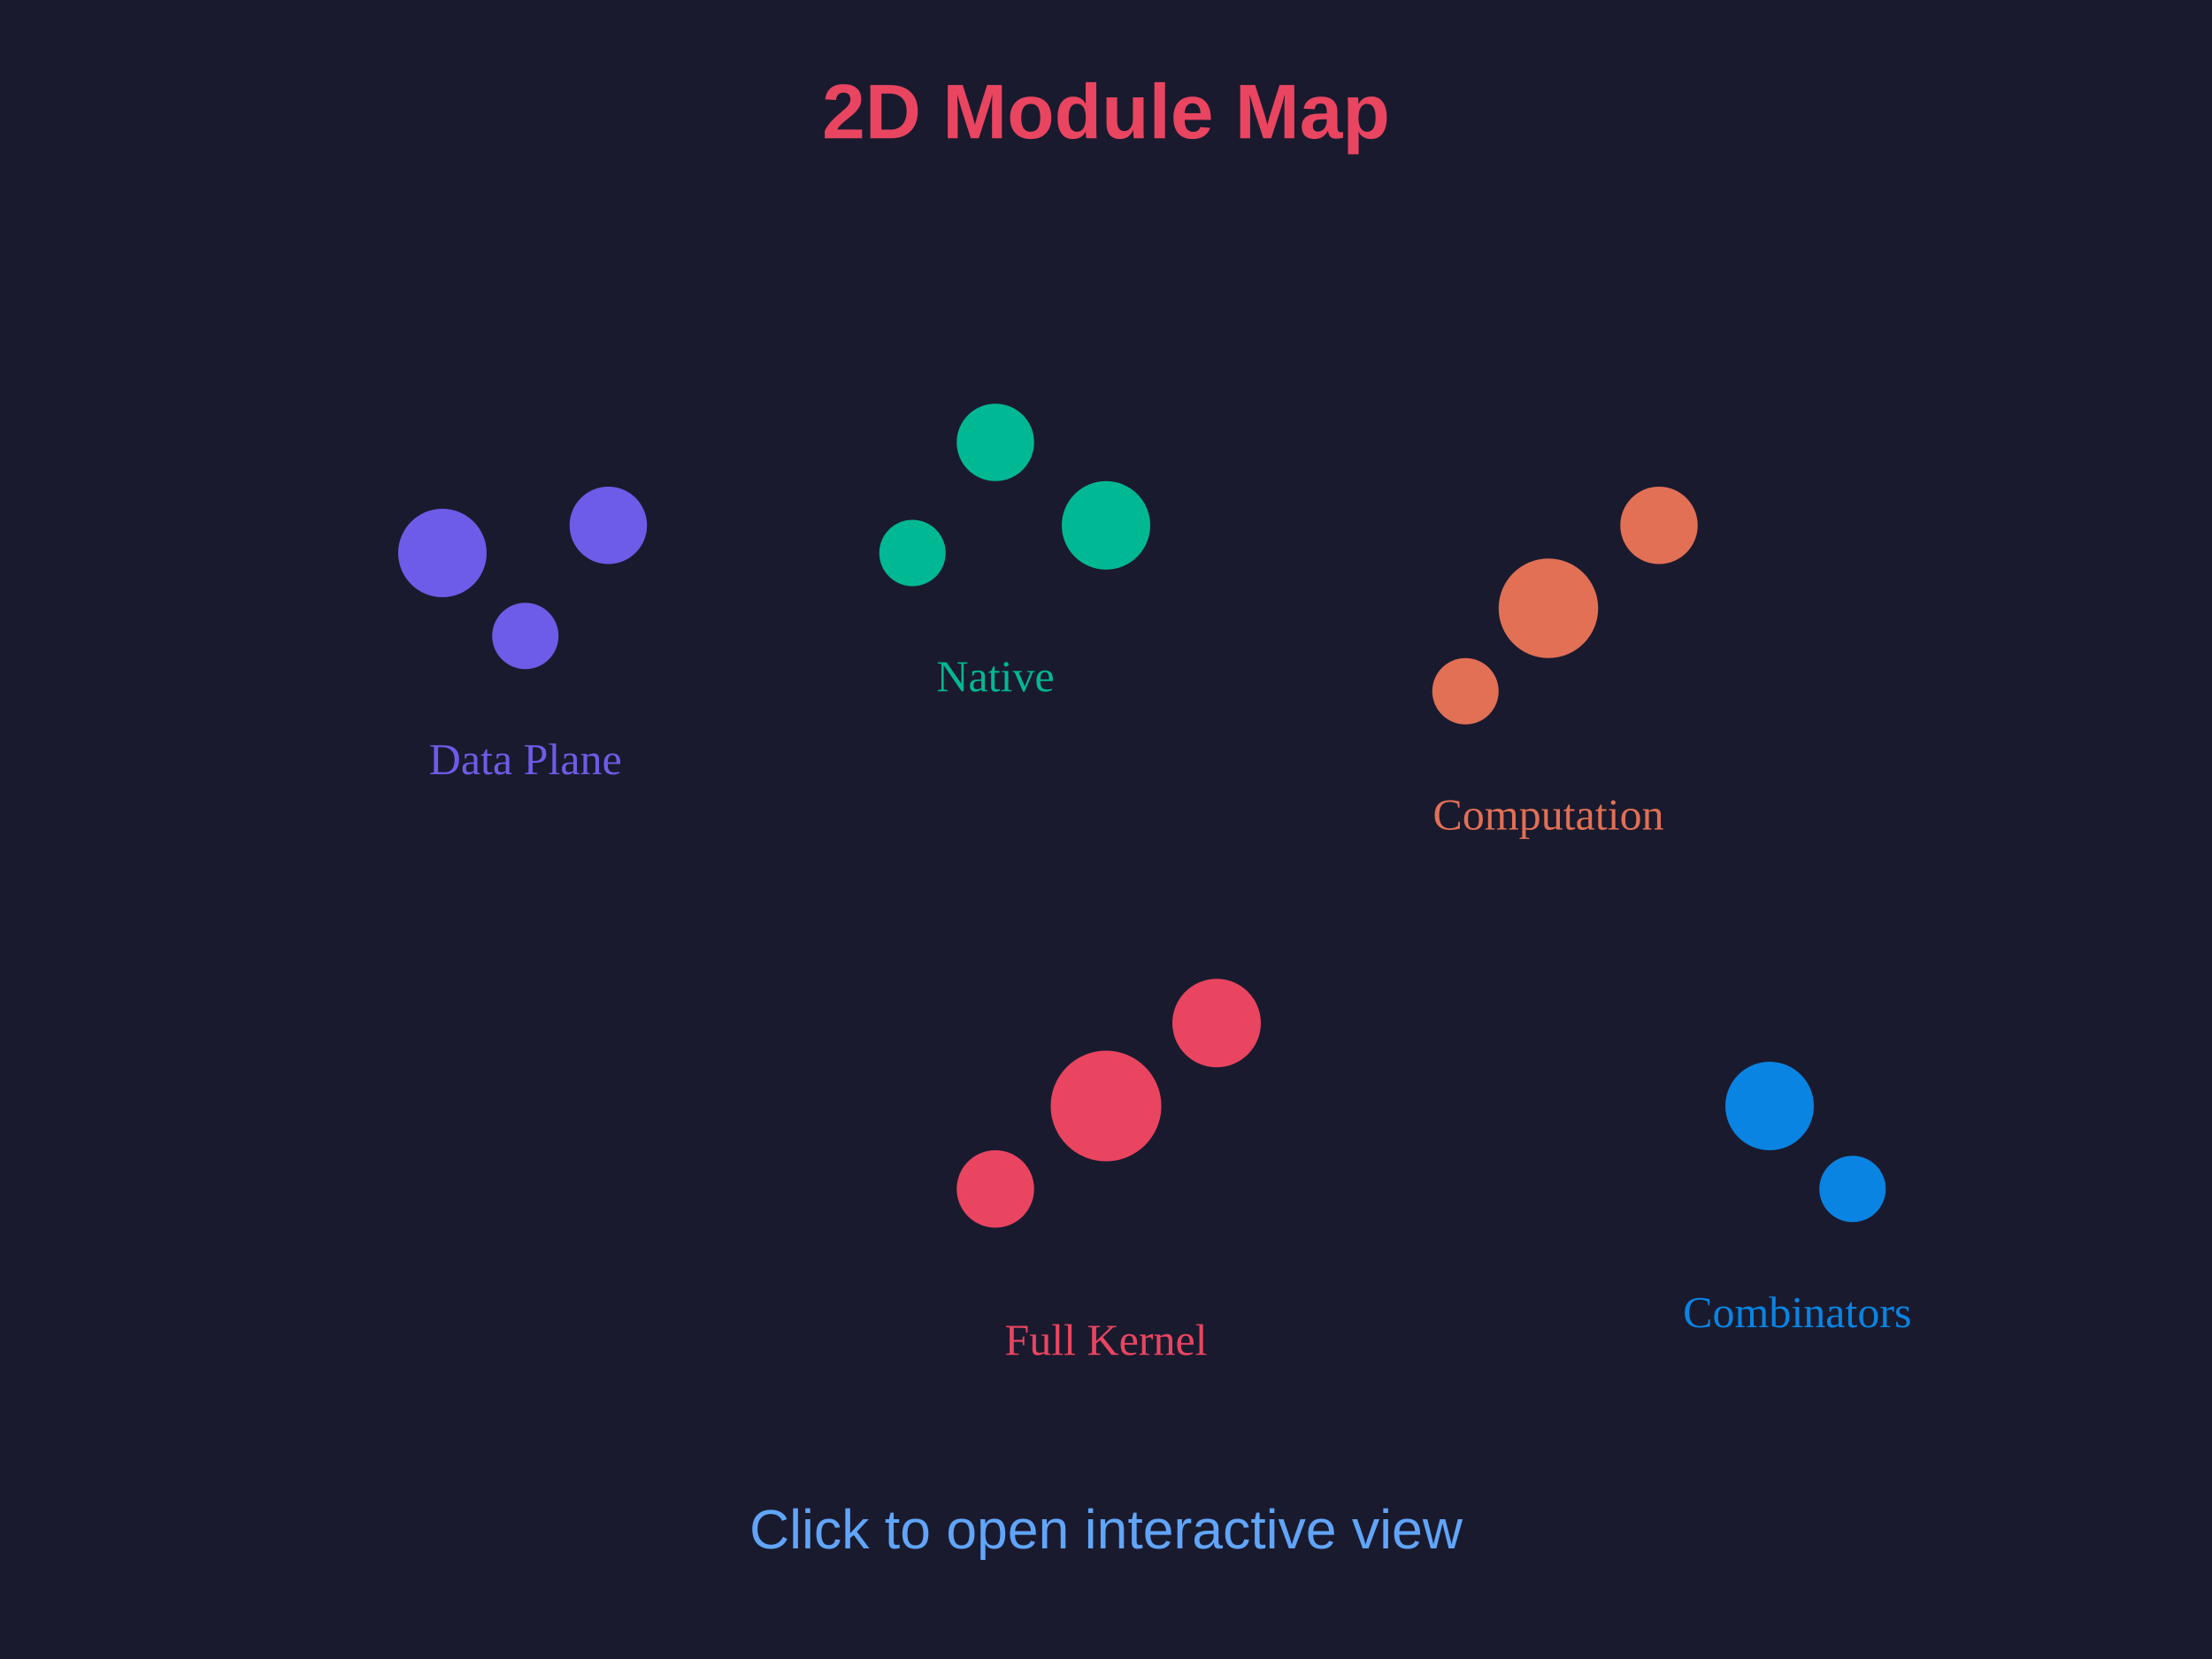
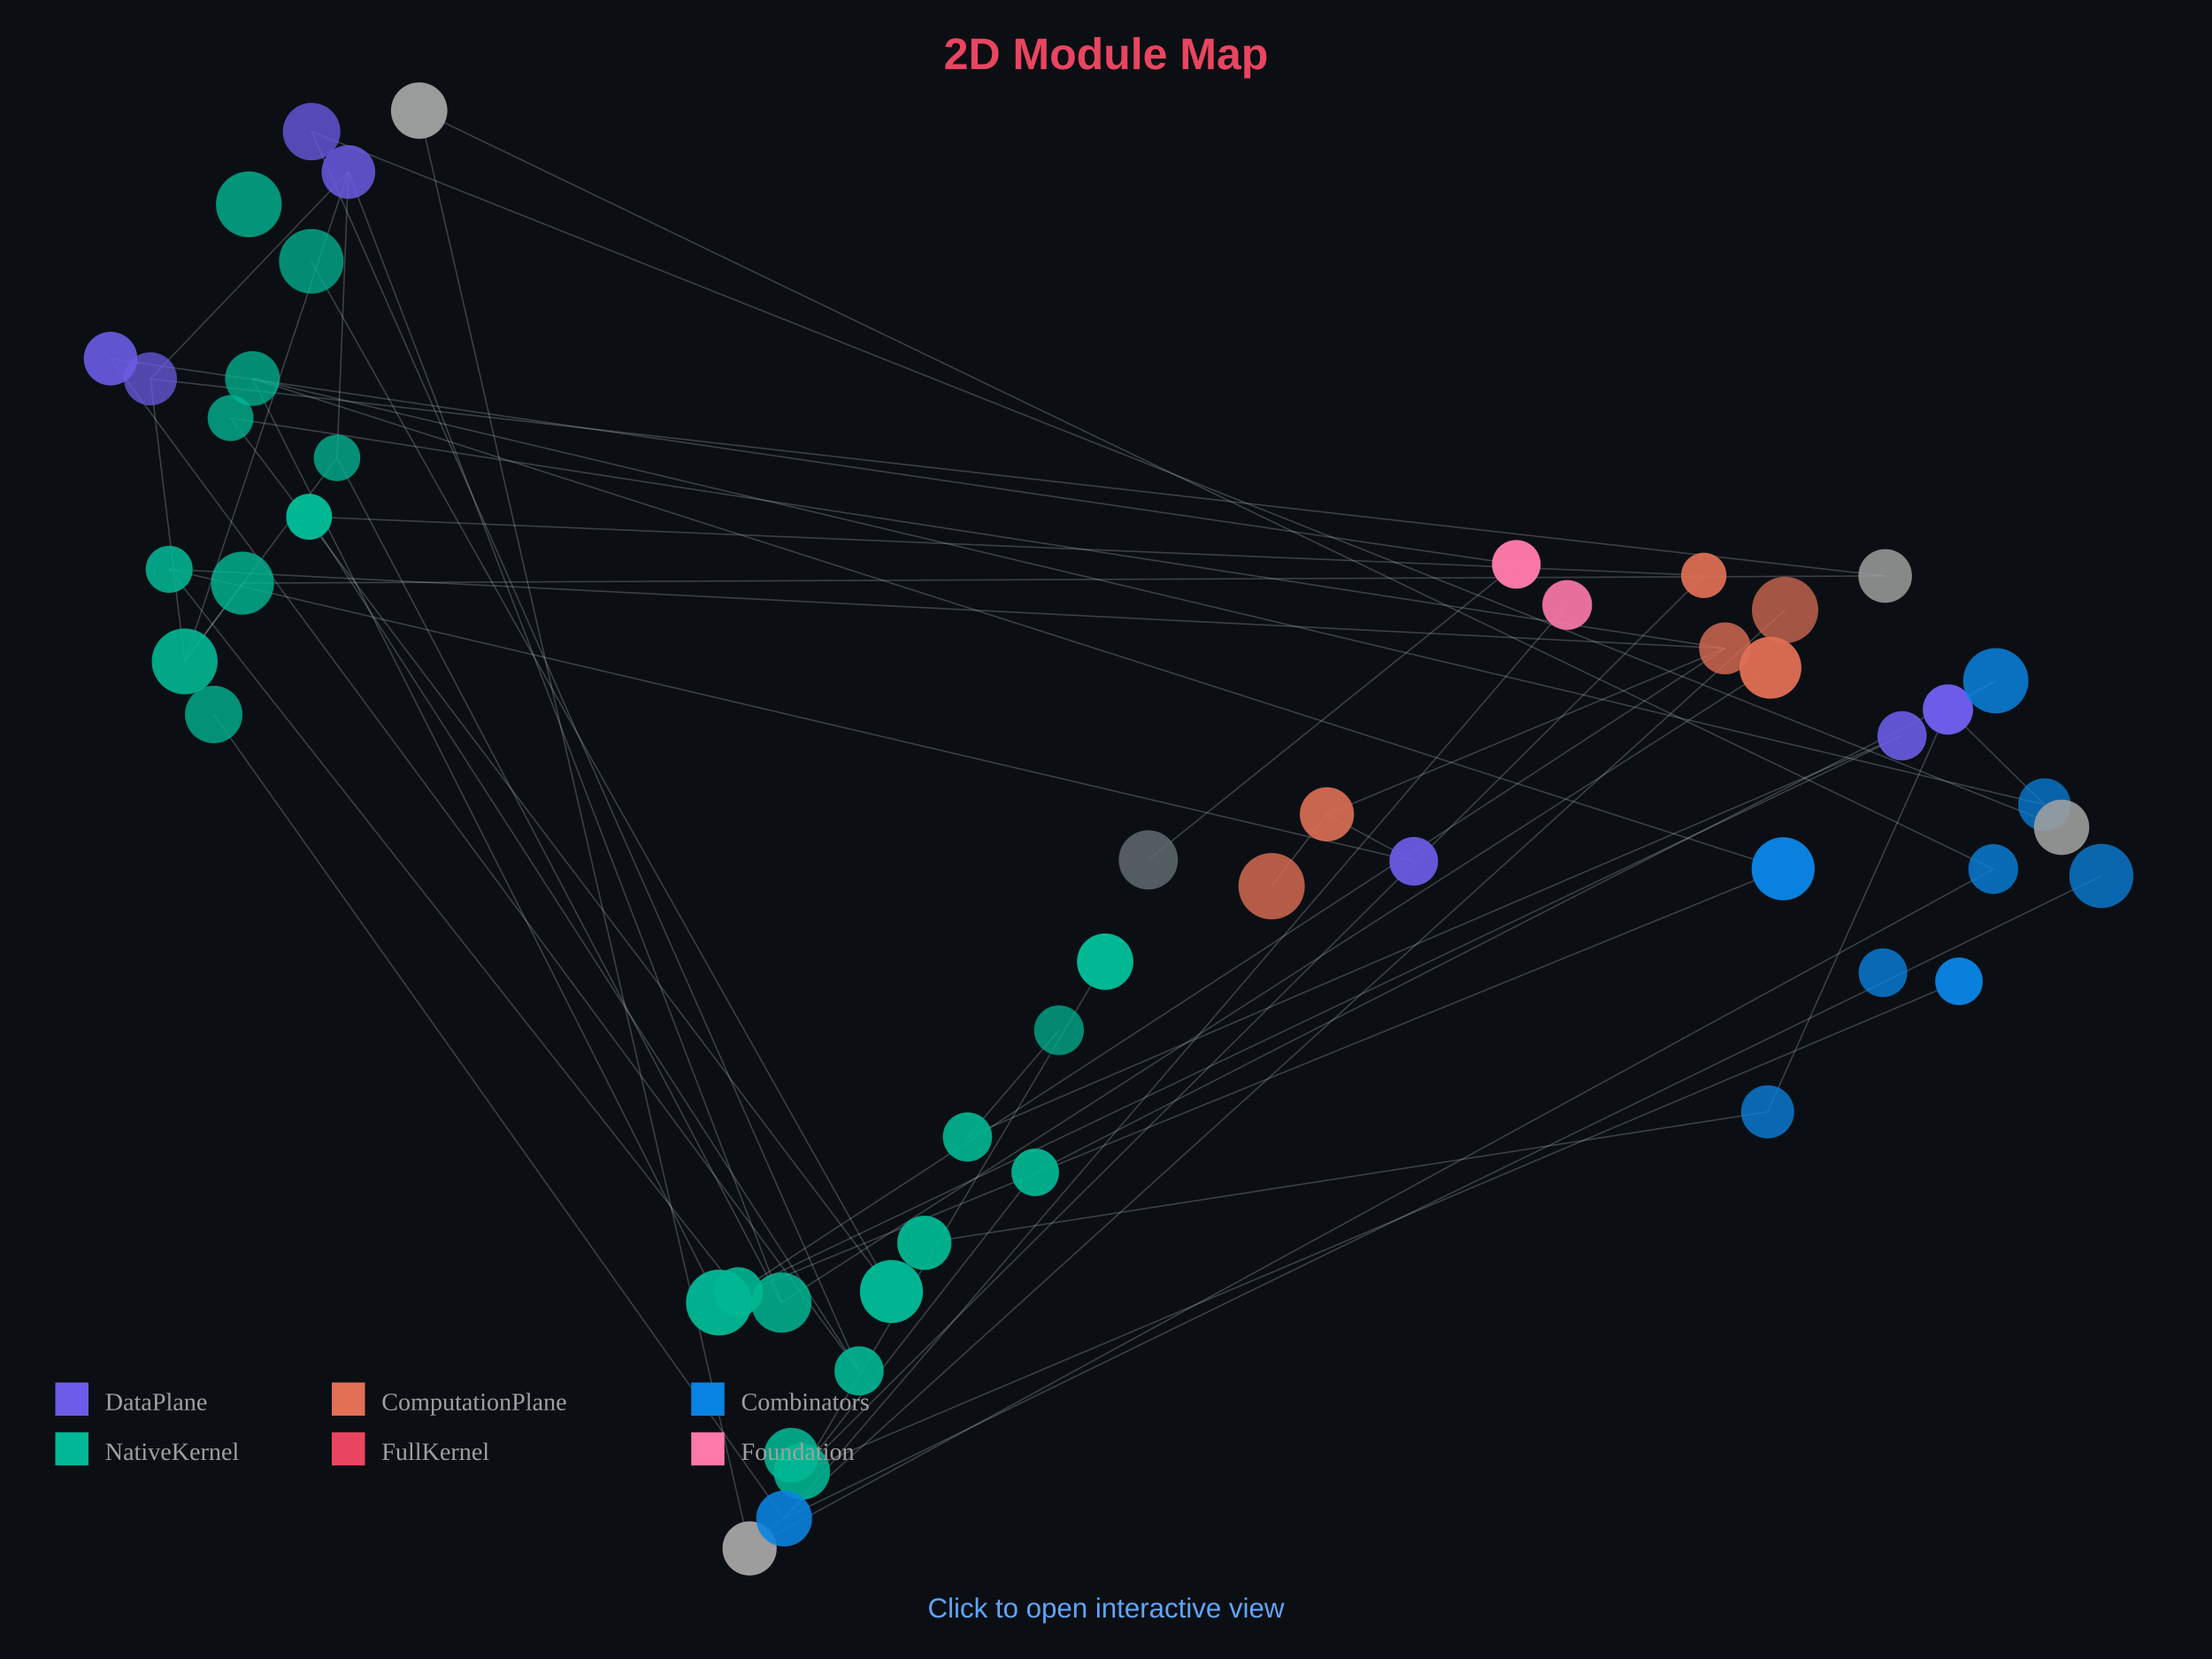
- <svg xmlns="http://www.w3.org/2000/svg" viewBox="0 0 400 300" width="400" height="300">
-   <rect width="400" height="300" fill="#1a1a2e" />
-   <text x="200" y="25" text-anchor="middle" fill="#e94560" font-family="Arial" font-size="14" font-weight="bold">2D Module Map</text>
-   <circle cx="80" cy="100" r="8" fill="#6c5ce7" />
-   <circle cx="95" cy="115" r="6" fill="#6c5ce7" />
-   <circle cx="110" cy="95" r="7" fill="#6c5ce7" />
-   <text x="95" y="140" text-anchor="middle" fill="#6c5ce7" font-size="8">Data Plane</text>
-   <circle cx="180" cy="80" r="7" fill="#00b894" />
-   <circle cx="200" cy="95" r="8" fill="#00b894" />
-   <circle cx="165" cy="100" r="6" fill="#00b894" />
-   <text x="180" y="125" text-anchor="middle" fill="#00b894" font-size="8">Native</text>
-   <circle cx="280" cy="110" r="9" fill="#e17055" />
-   <circle cx="300" cy="95" r="7" fill="#e17055" />
-   <circle cx="265" cy="125" r="6" fill="#e17055" />
-   <text x="280" y="150" text-anchor="middle" fill="#e17055" font-size="8">Computation</text>
-   <circle cx="200" cy="200" r="10" fill="#e94560" />
-   <circle cx="220" cy="185" r="8" fill="#e94560" />
-   <circle cx="180" cy="215" r="7" fill="#e94560" />
-   <text x="200" y="245" text-anchor="middle" fill="#e94560" font-size="8">Full Kernel</text>
-   <circle cx="320" cy="200" r="8" fill="#0984e3" />
-   <circle cx="335" cy="215" r="6" fill="#0984e3" />
-   <text x="325" y="240" text-anchor="middle" fill="#0984e3" font-size="8">Combinators</text>
-   <text x="200" y="280" text-anchor="middle" fill="#60a5fa" font-family="Arial" font-size="10">Click to open interactive view</text>
+ <svg xmlns="http://www.w3.org/2000/svg" viewBox="0 0 800 600">
+   <rect width="800" height="600" fill="#0b0f14" />
+   <text x="400" y="25" text-anchor="middle" fill="#e94560" font-family="Arial" font-size="16" font-weight="bold">2D Module Map</text>
+   <g stroke="rgba(207,216,220,0.25)" stroke-width="0.5">
+     <line x1="511.3" y1="311.5" x2="479.9" y2="294.5" />
+     <line x1="511.3" y1="311.5" x2="61.2" y2="205.9" />
+     <line x1="459.9" y1="320.5" x2="479.9" y2="294.5" />
+     <line x1="479.9" y1="294.5" x2="623.9" y2="234.5" />
+     <line x1="61.2" y1="205.9" x2="623.9" y2="234.5" />
+     <line x1="61.2" y1="205.9" x2="267.0" y2="467.2" />
+     <line x1="623.9" y1="234.5" x2="267.0" y2="467.2" />
+     <line x1="623.9" y1="234.5" x2="83.4" y2="151.2" />
+     <line x1="267.0" y1="467.2" x2="687.9" y2="266.1" />
+     <line x1="83.4" y1="151.2" x2="322.4" y2="467.1" />
+     <line x1="687.9" y1="266.1" x2="349.9" y2="411.2" />
+     <line x1="322.4" y1="467.1" x2="112.6" y2="94.5" />
+     <line x1="383.0" y1="372.6" x2="349.9" y2="411.2" />
+     <line x1="640.3" y1="241.5" x2="282.6" y2="471.1" />
+     <line x1="121.9" y1="165.6" x2="126.0" y2="62.2" />
+     <line x1="121.9" y1="165.6" x2="282.6" y2="471.1" />
+     <line x1="121.9" y1="165.6" x2="66.8" y2="239.2" />
+     <line x1="126.0" y1="62.2" x2="282.6" y2="471.1" />
+     <line x1="126.0" y1="62.2" x2="66.8" y2="239.2" />
+     <line x1="126.0" y1="62.2" x2="54.4" y2="137.0" />
+     <line x1="66.8" y1="239.2" x2="54.4" y2="137.0" />
+     <line x1="66.8" y1="239.2" x2="87.7" y2="210.9" />
+     <line x1="54.4" y1="137.0" x2="681.8" y2="208.3" />
+     <line x1="87.7" y1="210.9" x2="681.8" y2="208.3" />
+     <line x1="720.9" y1="314.3" x2="271.1" y2="560.0" />
+     <line x1="720.9" y1="314.3" x2="151.6" y2="40.0" />
+     <line x1="271.1" y1="560.0" x2="151.6" y2="40.0" />
+     <line x1="271.1" y1="560.0" x2="645.6" y2="220.6" />
+     <line x1="260.0" y1="471.1" x2="644.9" y2="314.2" />
+     <line x1="260.0" y1="471.1" x2="91.3" y2="136.9" />
+     <line x1="644.9" y1="314.2" x2="91.3" y2="136.9" />
+     <line x1="91.3" y1="136.9" x2="739.4" y2="291.0" />
+     <line x1="639.3" y1="402.1" x2="704.5" y2="256.6" />
+     <line x1="639.3" y1="402.1" x2="334.3" y2="449.5" />
+     <line x1="739.4" y1="291.0" x2="704.5" y2="256.6" />
+     <line x1="704.5" y1="256.6" x2="721.8" y2="246.2" />
+     <line x1="721.8" y1="246.2" x2="374.4" y2="424.0" />
+     <line x1="399.7" y1="347.8" x2="290.0" y2="532.2" />
+     <line x1="374.4" y1="424.0" x2="290.0" y2="532.2" />
+     <line x1="290.0" y1="532.2" x2="616.2" y2="208.1" />
+     <line x1="290.0" y1="532.2" x2="708.5" y2="354.9" />
+     <line x1="616.2" y1="208.1" x2="111.8" y2="186.9" />
+     <line x1="745.6" y1="299.2" x2="112.7" y2="47.6" />
+     <line x1="111.8" y1="186.9" x2="310.7" y2="495.8" />
+     <line x1="112.7" y1="47.6" x2="310.7" y2="495.8" />
+     <line x1="310.7" y1="495.8" x2="40.0" y2="129.7" />
+     <line x1="760.0" y1="316.8" x2="283.6" y2="549.2" />
+     <line x1="77.3" y1="258.4" x2="283.6" y2="549.2" />
+     <line x1="40.0" y1="129.7" x2="548.4" y2="204.1" />
+     <line x1="283.6" y1="549.2" x2="566.8" y2="218.8" />
+     <line x1="548.4" y1="204.1" x2="415.3" y2="311.0" />
+   </g>
+   <circle cx="511.3" cy="311.5" r="8.8" fill="#6c5ce7" opacity="0.92" />
+   <circle cx="459.9" cy="320.5" r="12.0" fill="#e17055" opacity="0.79" />
+   <circle cx="479.9" cy="294.5" r="9.8" fill="#e17055" opacity="0.89" />
+   <circle cx="61.2" cy="205.9" r="8.5" fill="#00b894" opacity="0.86" />
+   <circle cx="623.9" cy="234.5" r="9.4" fill="#e17055" opacity="0.77" />
+   <circle cx="267.0" cy="467.2" r="8.9" fill="#00b894" opacity="0.88" />
+   <circle cx="83.4" cy="151.2" r="8.3" fill="#00b894" opacity="0.77" />
+   <circle cx="687.9" cy="266.1" r="8.9" fill="#6c5ce7" opacity="0.89" />
+   <circle cx="322.4" cy="467.1" r="11.4" fill="#00b894" opacity="0.97" />
+   <circle cx="383.0" cy="372.6" r="9.0" fill="#00b894" opacity="0.72" />
+   <circle cx="349.9" cy="411.2" r="8.9" fill="#00b894" opacity="0.90" />
+   <circle cx="112.6" cy="94.5" r="11.7" fill="#00b894" opacity="0.74" />
+   <circle cx="286.2" cy="526.3" r="9.9" fill="#00b894" opacity="0.87" />
+   <circle cx="640.3" cy="241.5" r="11.2" fill="#e17055" opacity="0.94" />
+   <circle cx="121.9" cy="165.6" r="8.4" fill="#00b894" opacity="0.76" />
+   <circle cx="126.0" cy="62.2" r="9.7" fill="#6c5ce7" opacity="0.83" />
+   <circle cx="282.6" cy="471.1" r="10.9" fill="#00b894" opacity="0.84" />
+   <circle cx="66.8" cy="239.2" r="11.9" fill="#00b894" opacity="0.90" />
+   <circle cx="54.4" cy="137.0" r="9.6" fill="#6c5ce7" opacity="0.73" />
+   <circle cx="87.7" cy="210.9" r="11.4" fill="#00b894" opacity="0.80" />
+   <circle cx="681.0" cy="351.8" r="8.8" fill="#0984e3" opacity="0.77" />
+   <circle cx="681.8" cy="208.3" r="9.7" fill="#a0a0a0" opacity="0.83" />
+   <circle cx="720.9" cy="314.3" r="9.0" fill="#0984e3" opacity="0.78" />
+   <circle cx="271.1" cy="560.0" r="9.8" fill="#a0a0a0" opacity="0.98" />
+   <circle cx="151.6" cy="40.0" r="10.2" fill="#a0a0a0" opacity="0.96" />
+   <circle cx="645.6" cy="220.6" r="12.0" fill="#e17055" opacity="0.72" />
+   <circle cx="260.0" cy="471.1" r="11.9" fill="#00b894" opacity="0.95" />
+   <circle cx="644.9" cy="314.2" r="11.4" fill="#0984e3" opacity="0.98" />
+   <circle cx="91.3" cy="136.9" r="9.9" fill="#00b894" opacity="0.75" />
+   <circle cx="639.3" cy="402.1" r="9.6" fill="#0984e3" opacity="0.76" />
+   <circle cx="739.4" cy="291.0" r="9.5" fill="#0984e3" opacity="0.72" />
+   <circle cx="704.5" cy="256.6" r="9.1" fill="#6c5ce7" opacity="1.00" />
+   <circle cx="334.3" cy="449.5" r="9.8" fill="#00b894" opacity="0.94" />
+   <circle cx="721.8" cy="246.2" r="11.8" fill="#0984e3" opacity="0.83" />
+   <circle cx="399.7" cy="347.8" r="10.2" fill="#00b894" opacity="1.00" />
+   <circle cx="374.4" cy="424.0" r="8.6" fill="#00b894" opacity="0.92" />
+   <circle cx="90.0" cy="73.9" r="11.9" fill="#00b894" opacity="0.79" />
+   <circle cx="290.0" cy="532.2" r="10.2" fill="#00b894" opacity="0.87" />
+   <circle cx="616.2" cy="208.1" r="8.2" fill="#e17055" opacity="0.92" />
+   <circle cx="745.6" cy="299.2" r="10.0" fill="#a0a0a0" opacity="0.88" />
+   <circle cx="708.5" cy="354.9" r="8.6" fill="#0984e3" opacity="0.96" />
+   <circle cx="111.8" cy="186.9" r="8.3" fill="#00b894" opacity="0.99" />
+   <circle cx="112.7" cy="47.6" r="10.4" fill="#6c5ce7" opacity="0.76" />
+   <circle cx="310.7" cy="495.8" r="8.9" fill="#00b894" opacity="0.90" />
+   <circle cx="760.0" cy="316.8" r="11.6" fill="#0984e3" opacity="0.74" />
+   <circle cx="77.3" cy="258.4" r="10.4" fill="#00b894" opacity="0.77" />
+   <circle cx="40.0" cy="129.7" r="9.7" fill="#6c5ce7" opacity="0.89" />
+   <circle cx="283.6" cy="549.2" r="10.1" fill="#0984e3" opacity="0.88" />
+   <circle cx="548.4" cy="204.1" r="8.8" fill="#fd79a8" opacity="0.98" />
+   <circle cx="566.8" cy="218.8" r="9.0" fill="#fd79a8" opacity="0.91" />
+   <circle cx="415.3" cy="311.0" r="10.7" fill="#636e72" opacity="0.82" />
+   <g transform="translate(20, 500)">
+     <rect x="0" y="0" width="12" height="12" fill="#6c5ce7" />
+     <text x="18" y="10" fill="#a0a0a0" font-size="9">DataPlane</text>
+     <rect x="0" y="18" width="12" height="12" fill="#00b894" />
+     <text x="18" y="28" fill="#a0a0a0" font-size="9">NativeKernel</text>
+     <rect x="100" y="0" width="12" height="12" fill="#e17055" />
+     <text x="118" y="10" fill="#a0a0a0" font-size="9">ComputationPlane</text>
+     <rect x="100" y="18" width="12" height="12" fill="#e94560" />
+     <text x="118" y="28" fill="#a0a0a0" font-size="9">FullKernel</text>
+     <rect x="230" y="0" width="12" height="12" fill="#0984e3" />
+     <text x="248" y="10" fill="#a0a0a0" font-size="9">Combinators</text>
+     <rect x="230" y="18" width="12" height="12" fill="#fd79a8" />
+     <text x="248" y="28" fill="#a0a0a0" font-size="9">Foundation</text>
+   </g>
+   <text x="400" y="585" text-anchor="middle" fill="#60a5fa" font-family="Arial" font-size="10">Click to open interactive view</text>
</svg>
